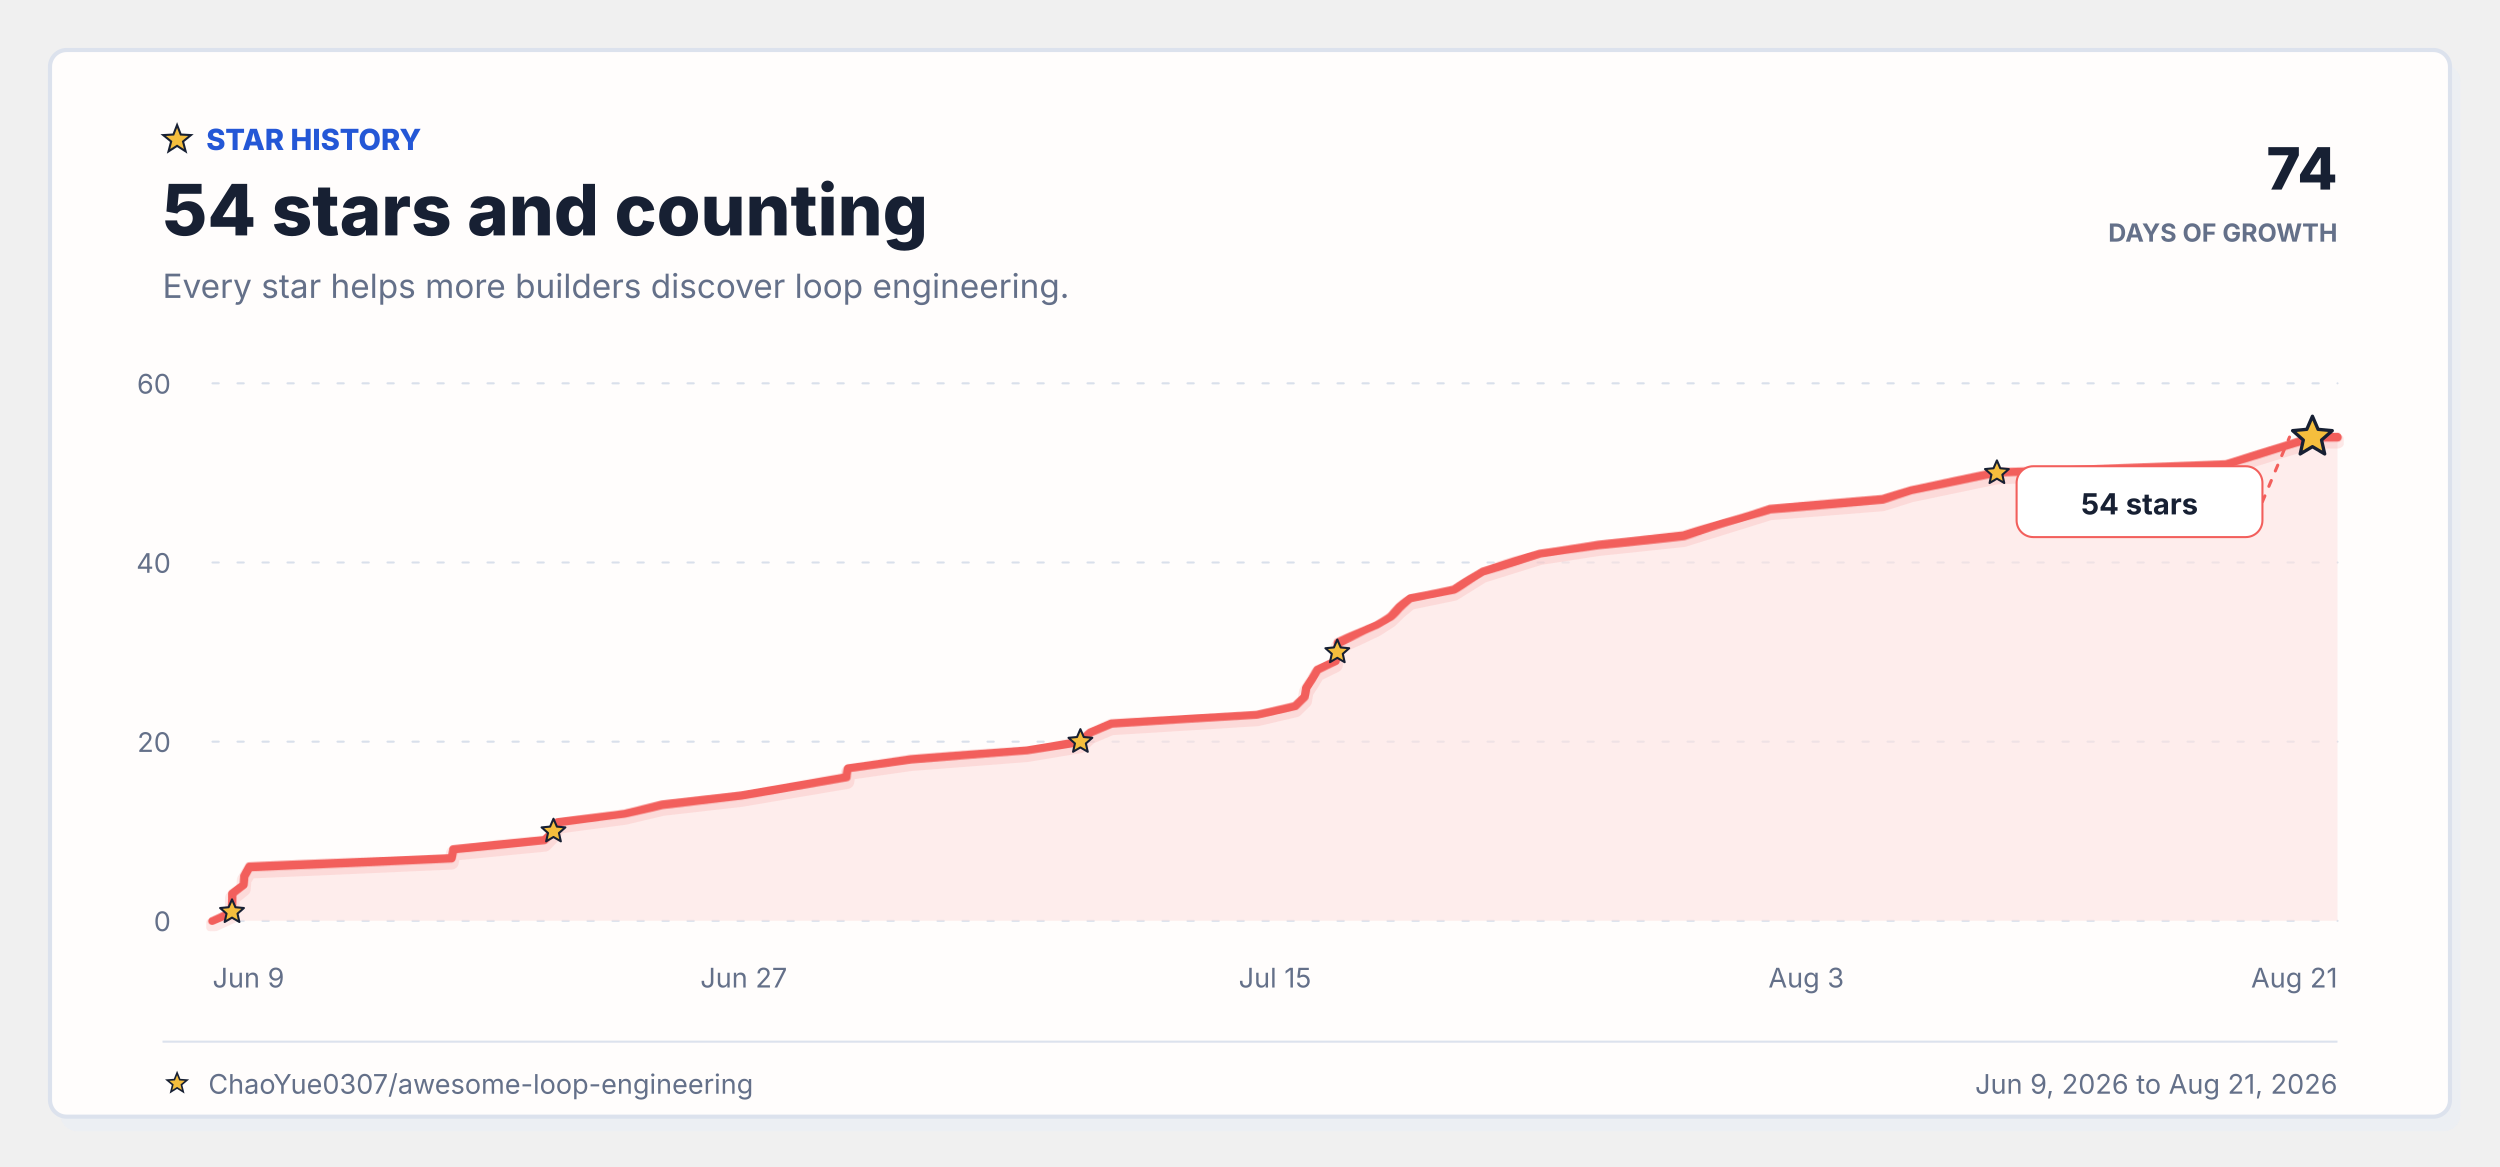
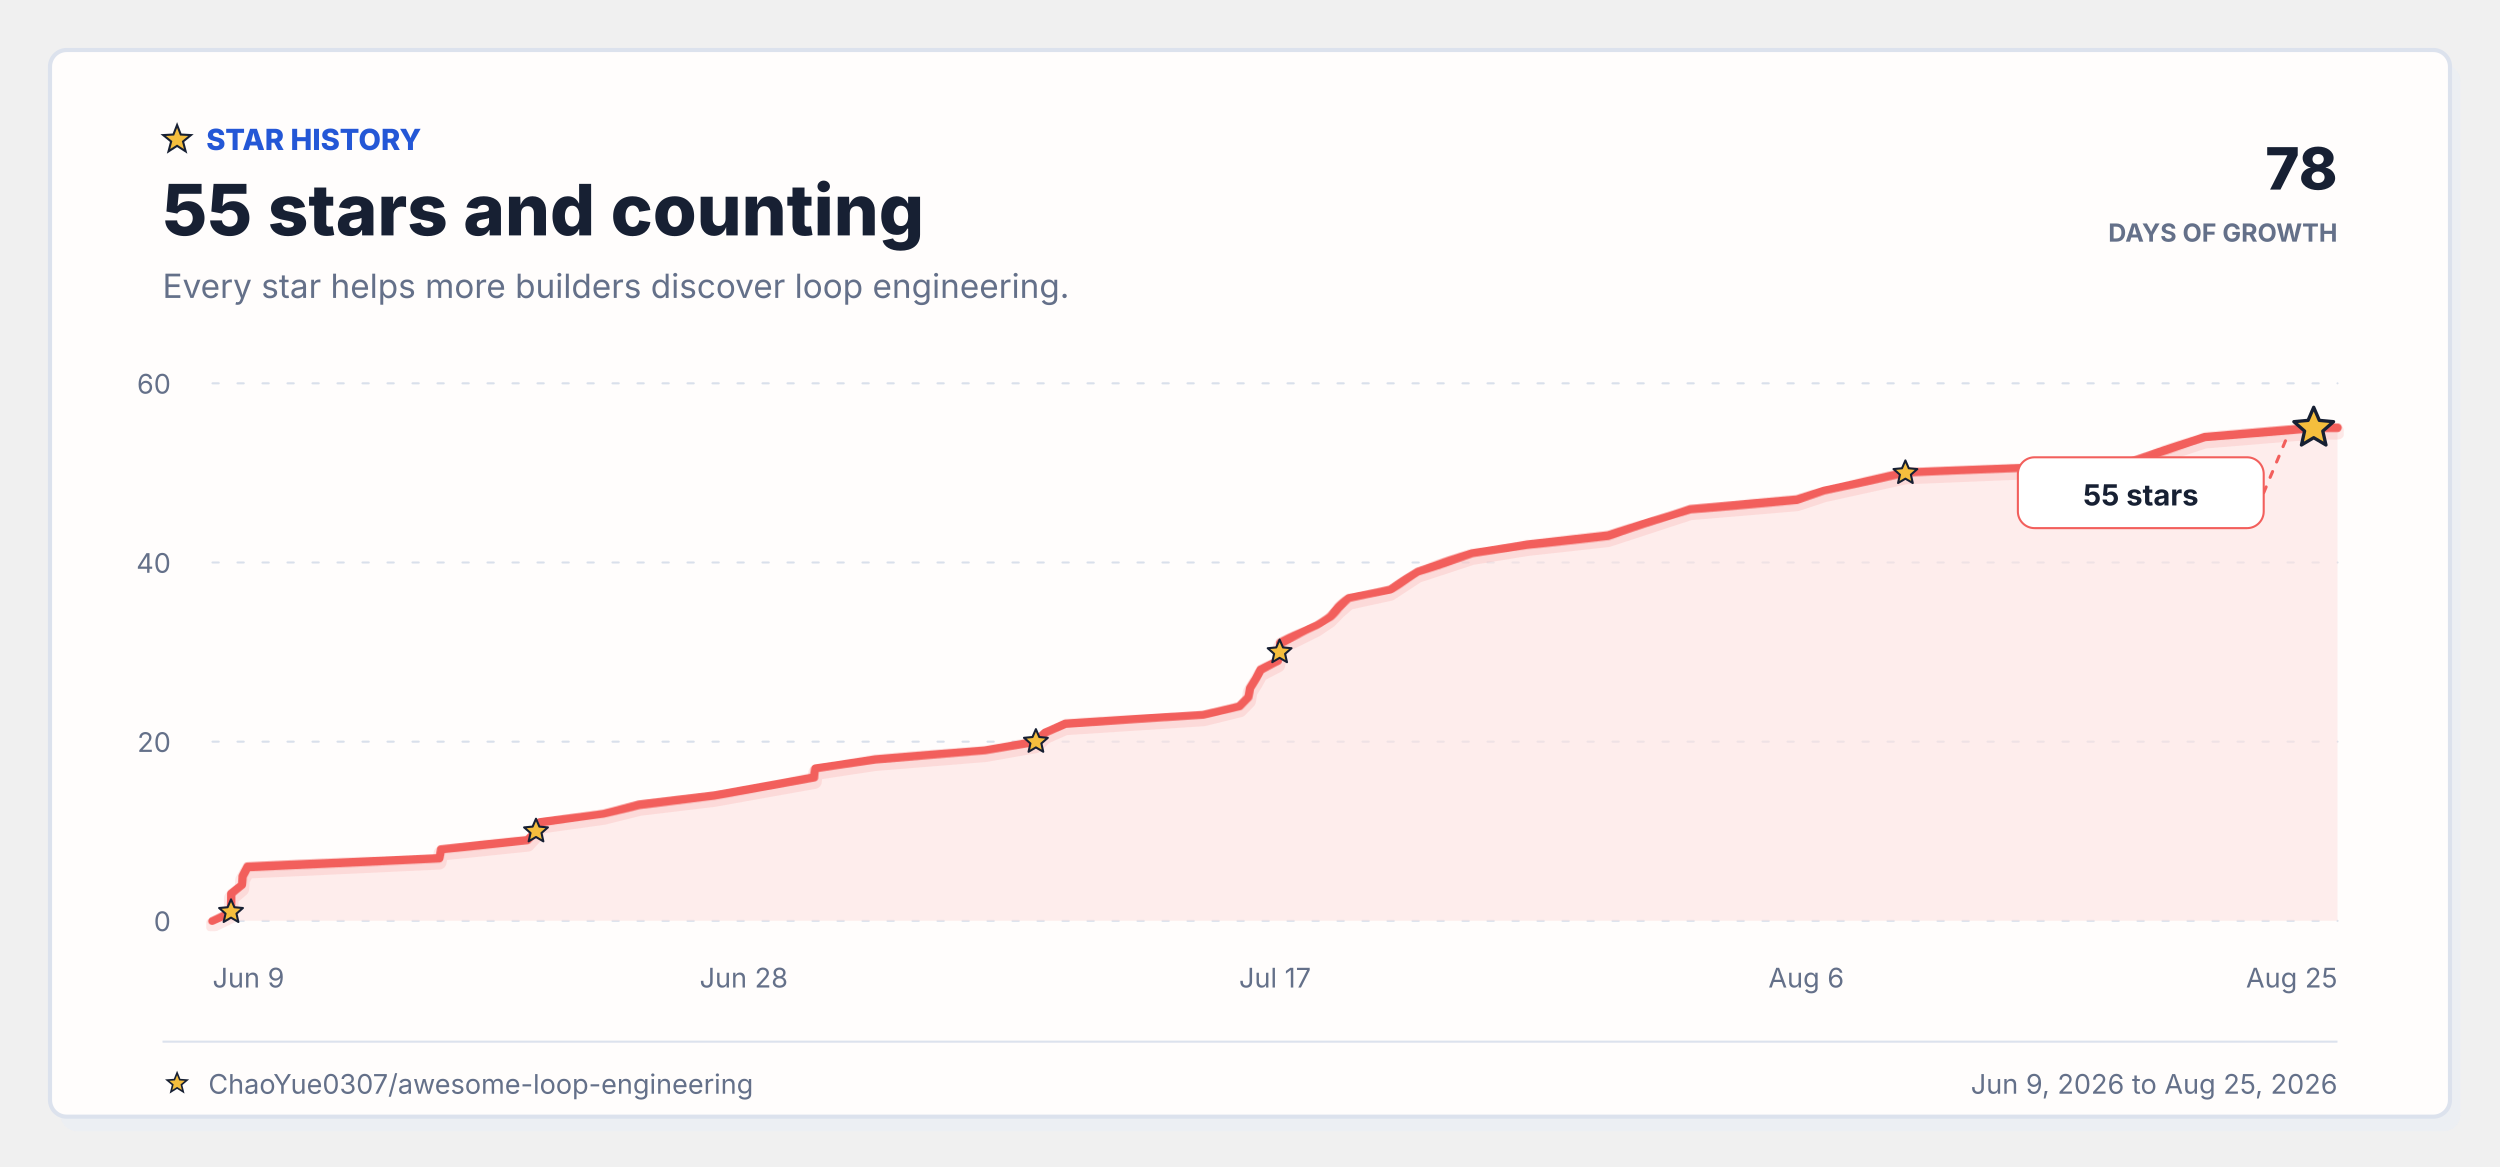
<svg xmlns="http://www.w3.org/2000/svg" width="1200" height="560" viewBox="0 0 1200 560" role="img" aria-labelledby="title desc">
  <style>
    text { font-family: ui-rounded, 'SF Pro Rounded', 'Nunito Sans', -apple-system, BlinkMacSystemFont, 'Segoe UI', sans-serif; letter-spacing: 0; }
  </style>
  <defs>
    <filter id="rough-line" x="-3%" y="-6%" width="106%" height="112%">
      <feTurbulence type="fractalNoise" baseFrequency="0.008 0.12" numOctaves="1" seed="17" result="noise" />
      <feDisplacementMap in="SourceGraphic" in2="noise" scale="1.2" xChannelSelector="R" yChannelSelector="G" />
    </filter>
    <clipPath id="plot-clip">
      <rect x="99" y="179" width="1026" height="268" />
    </clipPath>
  </defs>
  <rect x="29" y="31" width="1152" height="512" rx="8" fill="#E9EDF5" opacity="0.58" />
  <rect x="24" y="24" width="1152" height="512" rx="8" fill="#FFFDFC" stroke="#DCE2ED" stroke-width="2" />
  <path d="M 85 60 L 86.76 64.57 L 91.66 64.84 L 87.85 67.93 L 89.11 72.66 L 85 70 L 80.89 72.66 L 82.15 67.93 L 78.34 64.84 L 83.24 64.57 Z" fill="#F5BE3D" stroke="#172033" stroke-width="1" />
  <text x="99" y="72" fill="#2457D6" font-size="14" font-weight="800">STAR HISTORY</text>
-   <text x="78" y="113" fill="#172033" font-size="34" font-weight="760">54 stars and counting</text>
+   <text x="78" y="113" fill="#172033" font-size="34" font-weight="760">55 stars and counting</text>
  <text x="78" y="143" fill="#647089" font-size="16">Every star helps more builders discover loop engineering.</text>
-   <text x="1122" y="91" fill="#172033" font-size="28" font-weight="760" text-anchor="end">74</text>
+   <text x="1122" y="91" fill="#172033" font-size="28" font-weight="760" text-anchor="end">78</text>
  <text x="1122" y="116" fill="#647089" font-size="12" font-weight="750" text-anchor="end">DAYS OF GROWTH</text>
  <line x1="102" y1="442" x2="1122" y2="442" stroke="#D9E0EB" stroke-width="1" stroke-dasharray="3 9" stroke-linecap="round" />
  <text x="82" y="446.94" fill="#647089" font-size="13" text-anchor="end">0</text>
  <line x1="102" y1="356" x2="1122" y2="356" stroke="#D9E0EB" stroke-width="1" stroke-dasharray="3 9" stroke-linecap="round" />
  <text x="82" y="360.94" fill="#647089" font-size="13" text-anchor="end">20</text>
  <line x1="102" y1="270" x2="1122" y2="270" stroke="#D9E0EB" stroke-width="1" stroke-dasharray="3 9" stroke-linecap="round" />
  <text x="82" y="274.94" fill="#647089" font-size="13" text-anchor="end">40</text>
  <line x1="102" y1="184" x2="1122" y2="184" stroke="#D9E0EB" stroke-width="1" stroke-dasharray="3 9" stroke-linecap="round" />
  <text x="82" y="188.94" fill="#647089" font-size="13" text-anchor="end">60</text>
  <text x="102" y="474" fill="#647089" font-size="13" text-anchor="start">Jun 9</text>
-   <text x="357" y="474" fill="#647089" font-size="13" text-anchor="middle">Jun 27</text>
-   <text x="612" y="474" fill="#647089" font-size="13" text-anchor="middle">Jul 15</text>
-   <text x="867" y="474" fill="#647089" font-size="13" text-anchor="middle">Aug 3</text>
-   <text x="1122" y="474" fill="#647089" font-size="13" text-anchor="end">Aug 21</text>
+   <text x="357" y="474" fill="#647089" font-size="13" text-anchor="middle">Jun 28</text>
+   <text x="612" y="474" fill="#647089" font-size="13" text-anchor="middle">Jul 17</text>
+   <text x="867" y="474" fill="#647089" font-size="13" text-anchor="middle">Aug 6</text>
+   <text x="1122" y="474" fill="#647089" font-size="13" text-anchor="end">Aug 25</text>
  <g clip-path="url(#plot-clip)">
-     <path d="M 102 442 L 111.37 437.7 L 111.48 433.4 L 111.5 429.1 L 116.86 424.8 L 117.17 420.5 L 119.75 416.2 L 216.73 411.9 L 217.55 407.6 L 261.51 403.3 L 265.67 399 L 267.72 394.7 L 300.02 390.4 L 318.12 386.1 L 355.93 381.8 L 381.13 377.5 L 406.58 373.2 L 407.12 368.9 L 437.24 364.6 L 492.97 360.3 L 518.59 356 L 523.24 351.7 L 533.49 347.4 L 603.43 343.1 L 621.88 338.8 L 626.27 334.5 L 626.98 330.2 L 629.8 325.9 L 632.32 321.6 L 641.06 317.3 L 641.91 313 L 642.16 308.7 L 651.69 304.4 L 660.72 300.1 L 667.4 295.8 L 671.79 291.5 L 677.04 287.2 L 697.91 282.9 L 711.74 274.3 L 739.22 265.7 L 767.12 261.4 L 808.09 257.1 L 849.6 244.2 L 903.65 239.9 L 917.35 235.6 L 958.52 227 L 1068.61 222.7 L 1096.18 214.1 L 1109.97 209.8 L 1122 209.8 V 442 H 102 Z" fill="#FDE3E1" opacity="0.6" />
-     <path d="M 102 442 L 111.37 437.7 L 111.48 433.4 L 111.5 429.1 L 116.86 424.8 L 117.17 420.5 L 119.75 416.2 L 216.73 411.9 L 217.55 407.6 L 261.51 403.3 L 265.67 399 L 267.72 394.7 L 300.02 390.4 L 318.12 386.1 L 355.93 381.8 L 381.13 377.5 L 406.58 373.2 L 407.12 368.9 L 437.24 364.6 L 492.97 360.3 L 518.59 356 L 523.24 351.7 L 533.49 347.4 L 603.43 343.1 L 621.88 338.8 L 626.27 334.5 L 626.98 330.2 L 629.8 325.9 L 632.32 321.6 L 641.06 317.3 L 641.91 313 L 642.16 308.7 L 651.69 304.4 L 660.72 300.1 L 667.4 295.8 L 671.79 291.5 L 677.04 287.2 L 697.91 282.9 L 711.74 274.3 L 739.22 265.7 L 767.12 261.4 L 808.09 257.1 L 849.6 244.2 L 903.65 239.9 L 917.35 235.6 L 958.52 227 L 1068.61 222.7 L 1096.18 214.1 L 1109.97 209.8 L 1122 209.8" fill="none" stroke="#F25F5C" stroke-width="7" stroke-linejoin="round" stroke-linecap="round" opacity="0.13" transform="translate(0 2)" />
-     <path d="M 102 442 L 111.37 437.7 L 111.48 433.4 L 111.5 429.1 L 116.86 424.8 L 117.17 420.5 L 119.75 416.2 L 216.73 411.9 L 217.55 407.6 L 261.51 403.3 L 265.67 399 L 267.72 394.7 L 300.02 390.4 L 318.12 386.1 L 355.93 381.8 L 381.13 377.5 L 406.58 373.2 L 407.12 368.9 L 437.24 364.6 L 492.97 360.3 L 518.59 356 L 523.24 351.7 L 533.49 347.4 L 603.43 343.1 L 621.88 338.8 L 626.27 334.5 L 626.98 330.2 L 629.8 325.9 L 632.32 321.6 L 641.06 317.3 L 641.91 313 L 642.16 308.7 L 651.69 304.4 L 660.72 300.1 L 667.4 295.8 L 671.79 291.5 L 677.04 287.2 L 697.91 282.9 L 711.74 274.3 L 739.22 265.7 L 767.12 261.4 L 808.09 257.1 L 849.6 244.2 L 903.65 239.9 L 917.35 235.6 L 958.52 227 L 1068.61 222.7 L 1096.18 214.1 L 1109.97 209.8 L 1122 209.8" fill="none" stroke="#F25F5C" stroke-width="4" stroke-linejoin="round" stroke-linecap="round" filter="url(#rough-line)" />
+     <path d="M 102 442 L 110.89 437.7 L 110.99 433.4 L 111.01 429.1 L 116.09 424.8 L 116.39 420.5 L 118.84 416.2 L 210.85 411.9 L 211.62 407.6 L 253.33 403.3 L 257.28 399 L 259.22 394.7 L 289.86 390.4 L 307.03 386.1 L 342.91 381.8 L 366.82 377.5 L 390.96 373.2 L 391.47 368.9 L 420.05 364.6 L 472.92 360.3 L 497.23 356 L 501.63 351.7 L 511.37 347.4 L 577.71 343.1 L 595.22 338.8 L 599.38 334.5 L 600.06 330.2 L 602.74 325.9 L 605.12 321.6 L 613.42 317.3 L 614.22 313 L 614.46 308.7 L 623.5 304.4 L 632.07 300.1 L 638.4 295.8 L 642.57 291.5 L 647.55 287.2 L 667.35 282.9 L 680.47 274.3 L 706.54 265.7 L 733.01 261.4 L 771.88 257.1 L 811.27 244.2 L 862.54 239.9 L 875.54 235.6 L 914.59 227 L 1019.04 222.7 L 1045.19 214.1 L 1058.28 209.8 L 1110.58 205.5 L 1122 205.5 V 442 H 102 Z" fill="#FDE3E1" opacity="0.6" />
+     <path d="M 102 442 L 110.89 437.7 L 110.99 433.4 L 111.01 429.1 L 116.09 424.8 L 116.39 420.5 L 118.84 416.2 L 210.85 411.9 L 211.62 407.6 L 253.33 403.3 L 257.28 399 L 259.22 394.7 L 289.86 390.4 L 307.03 386.1 L 342.91 381.8 L 366.82 377.5 L 390.96 373.2 L 391.47 368.9 L 420.05 364.6 L 472.92 360.3 L 497.23 356 L 501.63 351.7 L 511.37 347.4 L 577.71 343.1 L 595.22 338.8 L 599.38 334.5 L 600.06 330.2 L 602.74 325.9 L 605.12 321.6 L 613.42 317.3 L 614.22 313 L 614.46 308.7 L 623.5 304.4 L 632.07 300.1 L 638.4 295.8 L 642.57 291.5 L 647.55 287.2 L 667.35 282.9 L 680.47 274.3 L 706.54 265.7 L 733.01 261.4 L 771.88 257.1 L 811.27 244.2 L 862.54 239.9 L 875.54 235.6 L 914.59 227 L 1019.04 222.7 L 1045.19 214.1 L 1058.28 209.8 L 1110.58 205.5 L 1122 205.5" fill="none" stroke="#F25F5C" stroke-width="7" stroke-linejoin="round" stroke-linecap="round" opacity="0.13" transform="translate(0 2)" />
+     <path d="M 102 442 L 110.89 437.7 L 110.99 433.4 L 111.01 429.1 L 116.09 424.8 L 116.39 420.5 L 118.84 416.2 L 210.85 411.9 L 211.62 407.6 L 253.33 403.3 L 257.28 399 L 259.22 394.7 L 289.86 390.4 L 307.03 386.1 L 342.91 381.8 L 366.82 377.5 L 390.96 373.2 L 391.47 368.9 L 420.05 364.6 L 472.92 360.3 L 497.23 356 L 501.63 351.7 L 511.37 347.4 L 577.71 343.1 L 595.22 338.8 L 599.38 334.5 L 600.06 330.2 L 602.74 325.9 L 605.12 321.6 L 613.42 317.3 L 614.22 313 L 614.46 308.7 L 623.5 304.4 L 632.07 300.1 L 638.4 295.8 L 642.57 291.5 L 647.55 287.2 L 667.35 282.9 L 680.47 274.3 L 706.54 265.7 L 733.01 261.4 L 771.88 257.1 L 811.27 244.2 L 862.54 239.9 L 875.54 235.6 L 914.59 227 L 1019.04 222.7 L 1045.19 214.1 L 1058.28 209.8 L 1110.58 205.5 L 1122 205.5" fill="none" stroke="#F25F5C" stroke-width="4" stroke-linejoin="round" stroke-linecap="round" filter="url(#rough-line)" />
  </g>
-   <path d="M 111.37 431.7 L 112.99 435.47 L 117.08 435.85 L 113.99 438.55 L 114.9 442.55 L 111.37 440.46 L 107.84 442.55 L 108.74 438.55 L 105.66 435.85 L 109.75 435.47 Z" fill="#F5BE3D" stroke="#172033" stroke-width="1" stroke-linejoin="round" />
-   <path d="M 265.67 393 L 267.3 396.77 L 271.38 397.15 L 268.3 399.85 L 269.2 403.85 L 265.67 401.76 L 262.15 403.85 L 263.05 399.85 L 259.97 397.15 L 264.05 396.77 Z" fill="#F5BE3D" stroke="#172033" stroke-width="1" stroke-linejoin="round" />
-   <path d="M 518.59 350 L 520.21 353.77 L 524.3 354.15 L 521.22 356.85 L 522.12 360.85 L 518.59 358.76 L 515.07 360.85 L 515.97 356.85 L 512.89 354.15 L 516.97 353.77 Z" fill="#F5BE3D" stroke="#172033" stroke-width="1" stroke-linejoin="round" />
-   <path d="M 641.91 307 L 643.53 310.77 L 647.61 311.15 L 644.53 313.85 L 645.43 317.85 L 641.91 315.76 L 638.38 317.85 L 639.28 313.85 L 636.2 311.15 L 640.28 310.77 Z" fill="#F5BE3D" stroke="#172033" stroke-width="1" stroke-linejoin="round" />
-   <path d="M 958.52 221 L 960.14 224.77 L 964.22 225.15 L 961.14 227.85 L 962.04 231.85 L 958.52 229.76 L 954.99 231.85 L 955.89 227.85 L 952.81 225.15 L 956.89 224.77 Z" fill="#F5BE3D" stroke="#172033" stroke-width="1" stroke-linejoin="round" />
-   <path d="M 1109.97 199.8 L 1112.67 206.08 L 1119.48 206.71 L 1114.34 211.22 L 1115.85 217.89 L 1109.97 214.4 L 1104.09 217.89 L 1105.59 211.22 L 1100.46 206.71 L 1107.26 206.08 Z" fill="#F5BE3D" stroke="#172033" stroke-width="1.6" stroke-linejoin="round" />
-   <path d="M 1085.97 240.8 L 1098.97 209.8" fill="none" stroke="#F25F5C" stroke-width="1.5" stroke-dasharray="3 5" stroke-linecap="round" />
-   <rect x="967.97" y="223.8" width="118" height="34" rx="8" fill="#FFFFFF" stroke="#F25F5C" />
-   <text x="1026.97" y="246.92" fill="#172033" font-size="14" font-weight="700" text-anchor="middle">54 stars</text>
+   <path d="M 110.89 431.7 L 112.51 435.47 L 116.6 435.85 L 113.51 438.55 L 114.42 442.55 L 110.89 440.46 L 107.36 442.55 L 108.26 438.55 L 105.18 435.85 L 109.27 435.47 Z" fill="#F5BE3D" stroke="#172033" stroke-width="1" stroke-linejoin="round" />
+   <path d="M 257.28 393 L 258.9 396.77 L 262.99 397.15 L 259.91 399.85 L 260.81 403.85 L 257.28 401.76 L 253.75 403.85 L 254.66 399.85 L 251.57 397.15 L 255.66 396.77 Z" fill="#F5BE3D" stroke="#172033" stroke-width="1" stroke-linejoin="round" />
+   <path d="M 497.23 350 L 498.85 353.77 L 502.94 354.15 L 499.85 356.85 L 500.76 360.85 L 497.23 358.76 L 493.7 360.85 L 494.6 356.85 L 491.52 354.15 L 495.61 353.77 Z" fill="#F5BE3D" stroke="#172033" stroke-width="1" stroke-linejoin="round" />
+   <path d="M 614.22 307 L 615.84 310.77 L 619.92 311.15 L 616.84 313.85 L 617.75 317.85 L 614.22 315.76 L 610.69 317.85 L 611.59 313.85 L 608.51 311.15 L 612.6 310.77 Z" fill="#F5BE3D" stroke="#172033" stroke-width="1" stroke-linejoin="round" />
+   <path d="M 914.59 221 L 916.21 224.77 L 920.3 225.15 L 917.22 227.85 L 918.12 231.85 L 914.59 229.76 L 911.07 231.85 L 911.97 227.85 L 908.89 225.15 L 912.97 224.77 Z" fill="#F5BE3D" stroke="#172033" stroke-width="1" stroke-linejoin="round" />
+   <path d="M 1110.58 195.5 L 1113.28 201.78 L 1120.09 202.41 L 1114.95 206.92 L 1116.46 213.59 L 1110.58 210.1 L 1104.7 213.59 L 1106.2 206.92 L 1101.07 202.41 L 1107.88 201.78 Z" fill="#F5BE3D" stroke="#172033" stroke-width="1.6" stroke-linejoin="round" />
+   <path d="M 1086.58 236.5 L 1099.58 205.5" fill="none" stroke="#F25F5C" stroke-width="1.5" stroke-dasharray="3 5" stroke-linecap="round" />
+   <rect x="968.58" y="219.5" width="118" height="34" rx="8" fill="#FFFFFF" stroke="#F25F5C" />
+   <text x="1027.58" y="242.62" fill="#172033" font-size="14" font-weight="700" text-anchor="middle">55 stars</text>
  <line x1="78" y1="500" x2="1122" y2="500" stroke="#DCE2ED" />
  <path d="M 85 515 L 86.29 518.22 L 89.76 518.45 L 87.09 520.68 L 87.94 524.05 L 85 522.2 L 82.06 524.05 L 82.91 520.68 L 80.24 518.45 L 83.71 518.22 Z" fill="#F5BE3D" stroke="#172033" stroke-width="0.8" />
  <text x="100" y="525" fill="#647089" font-size="13">ChaoYue0307/awesome-loop-engineering</text>
-   <text x="1122" y="525" fill="#647089" font-size="13" text-anchor="end">Jun 9, 2026 to Aug 21, 2026</text>
+   <text x="1122" y="525" fill="#647089" font-size="13" text-anchor="end">Jun 9, 2026 to Aug 25, 2026</text>
</svg>
